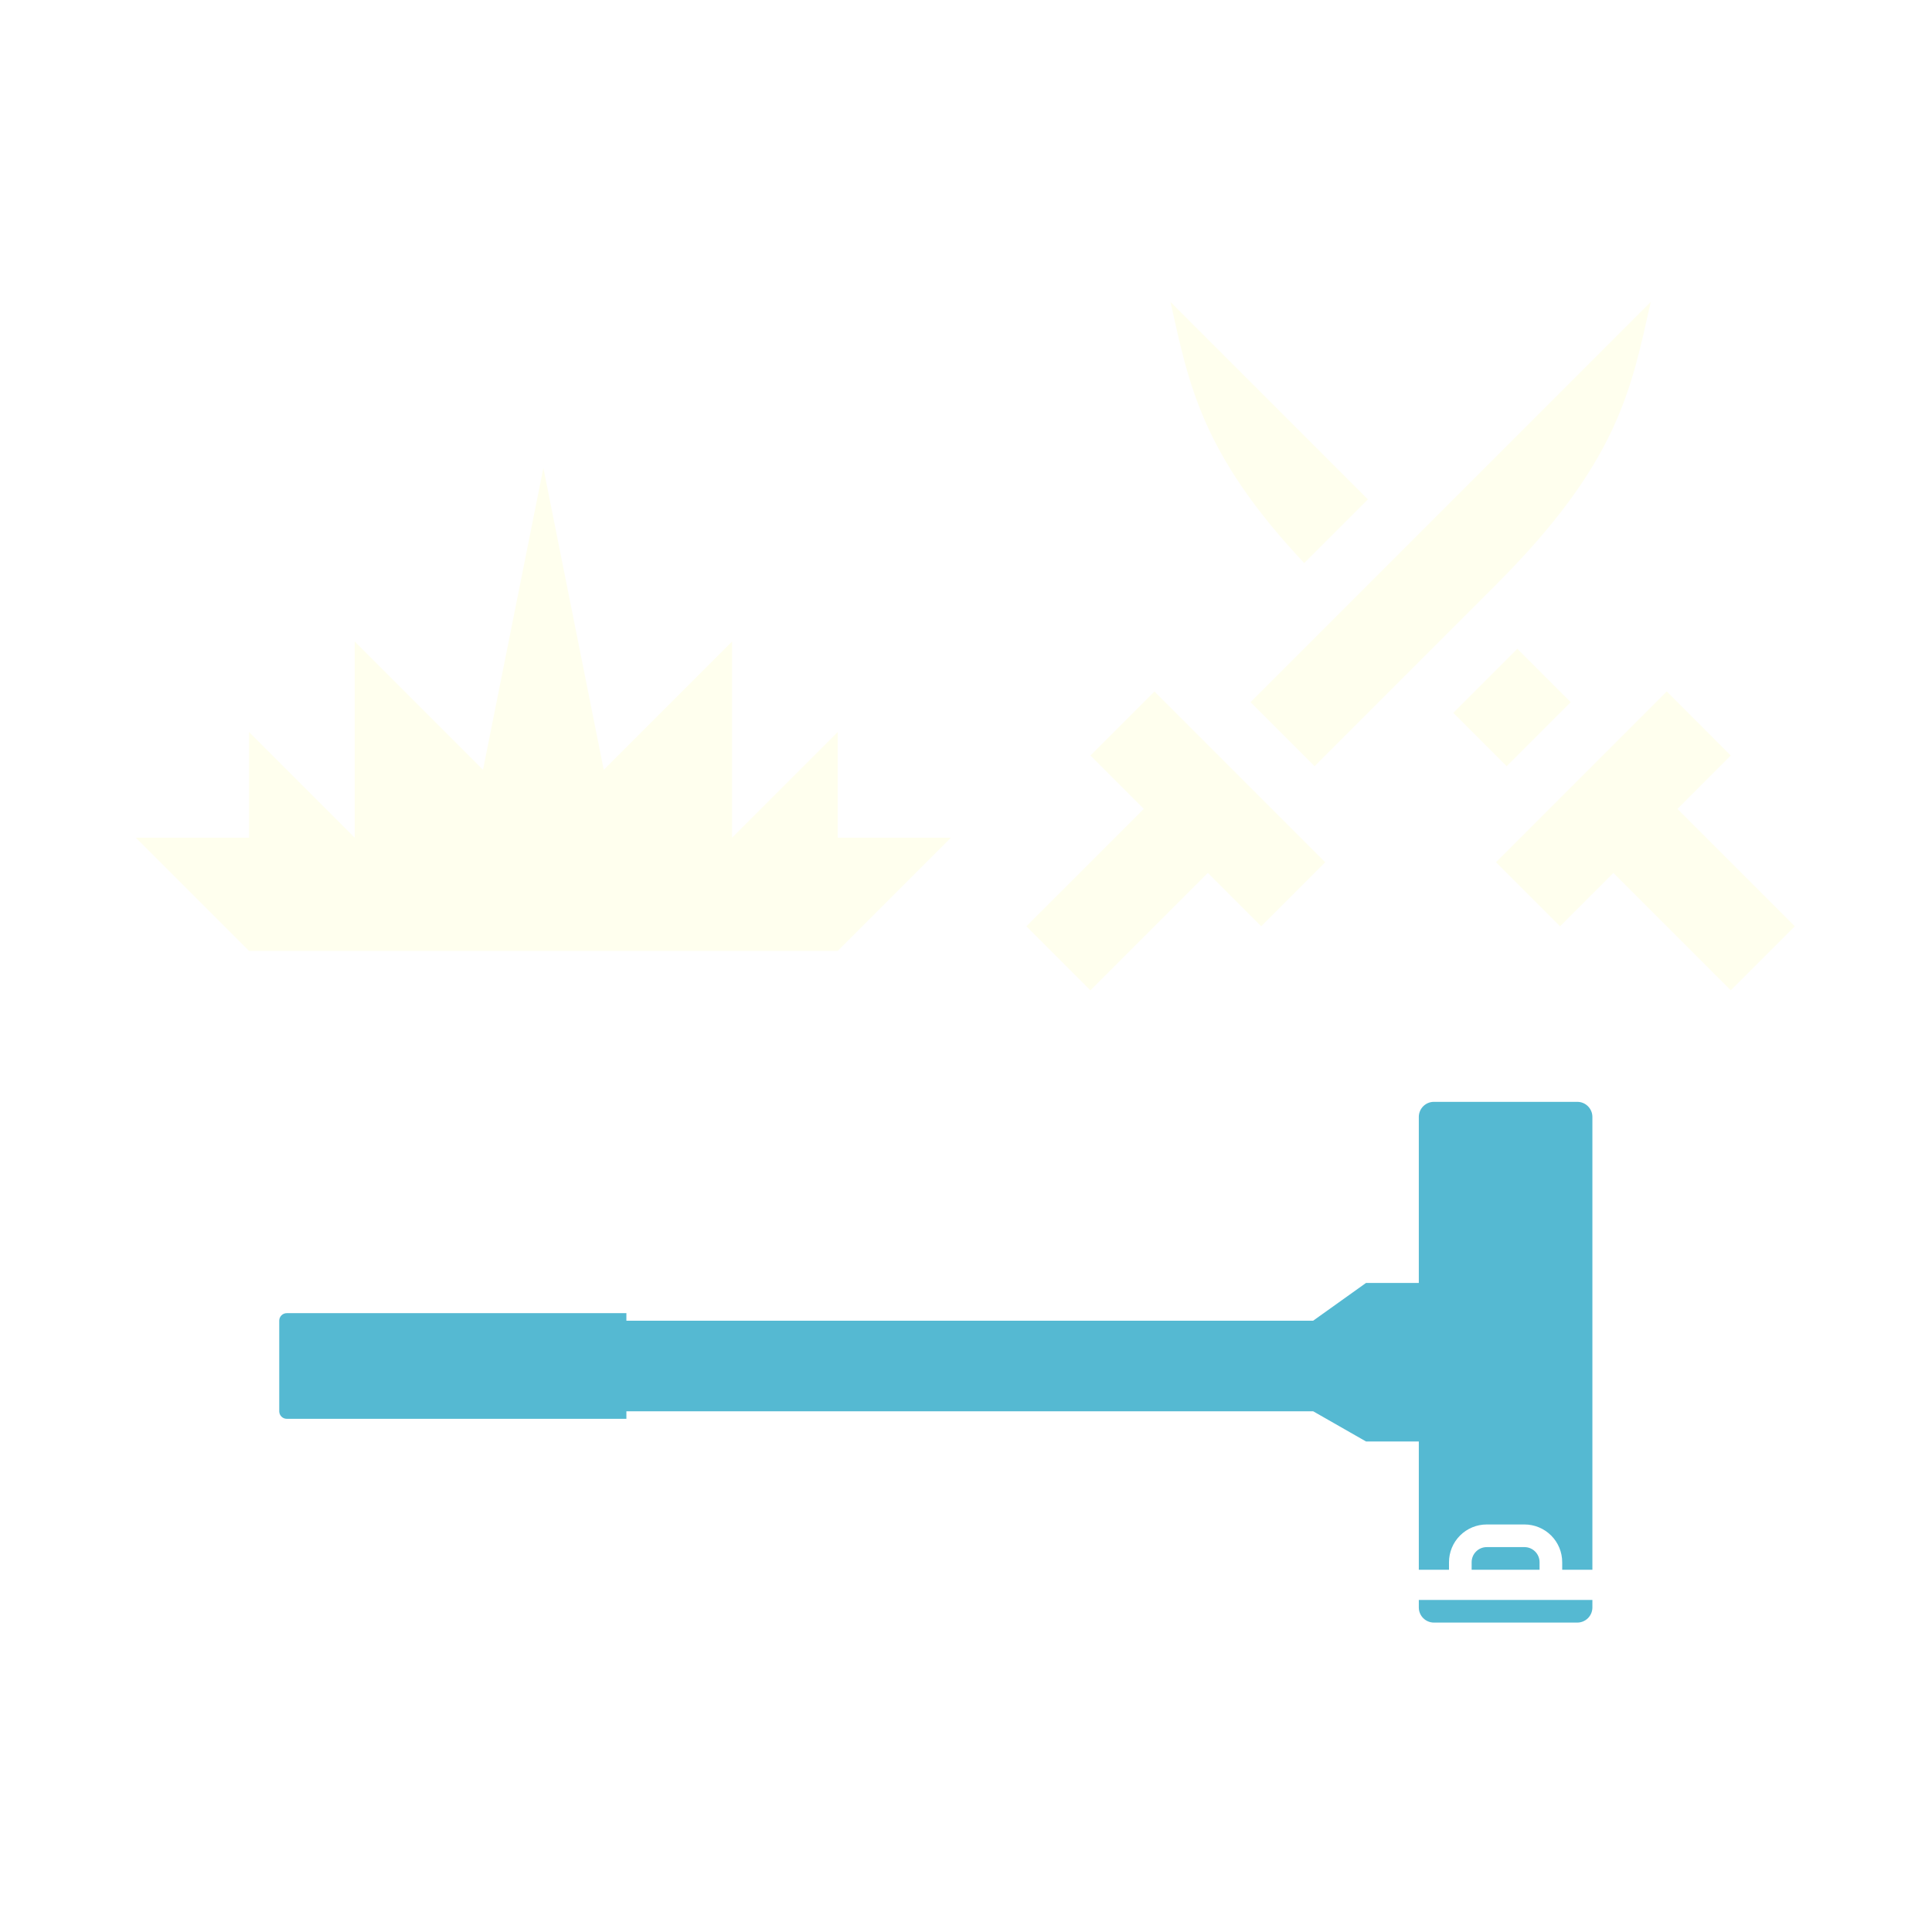
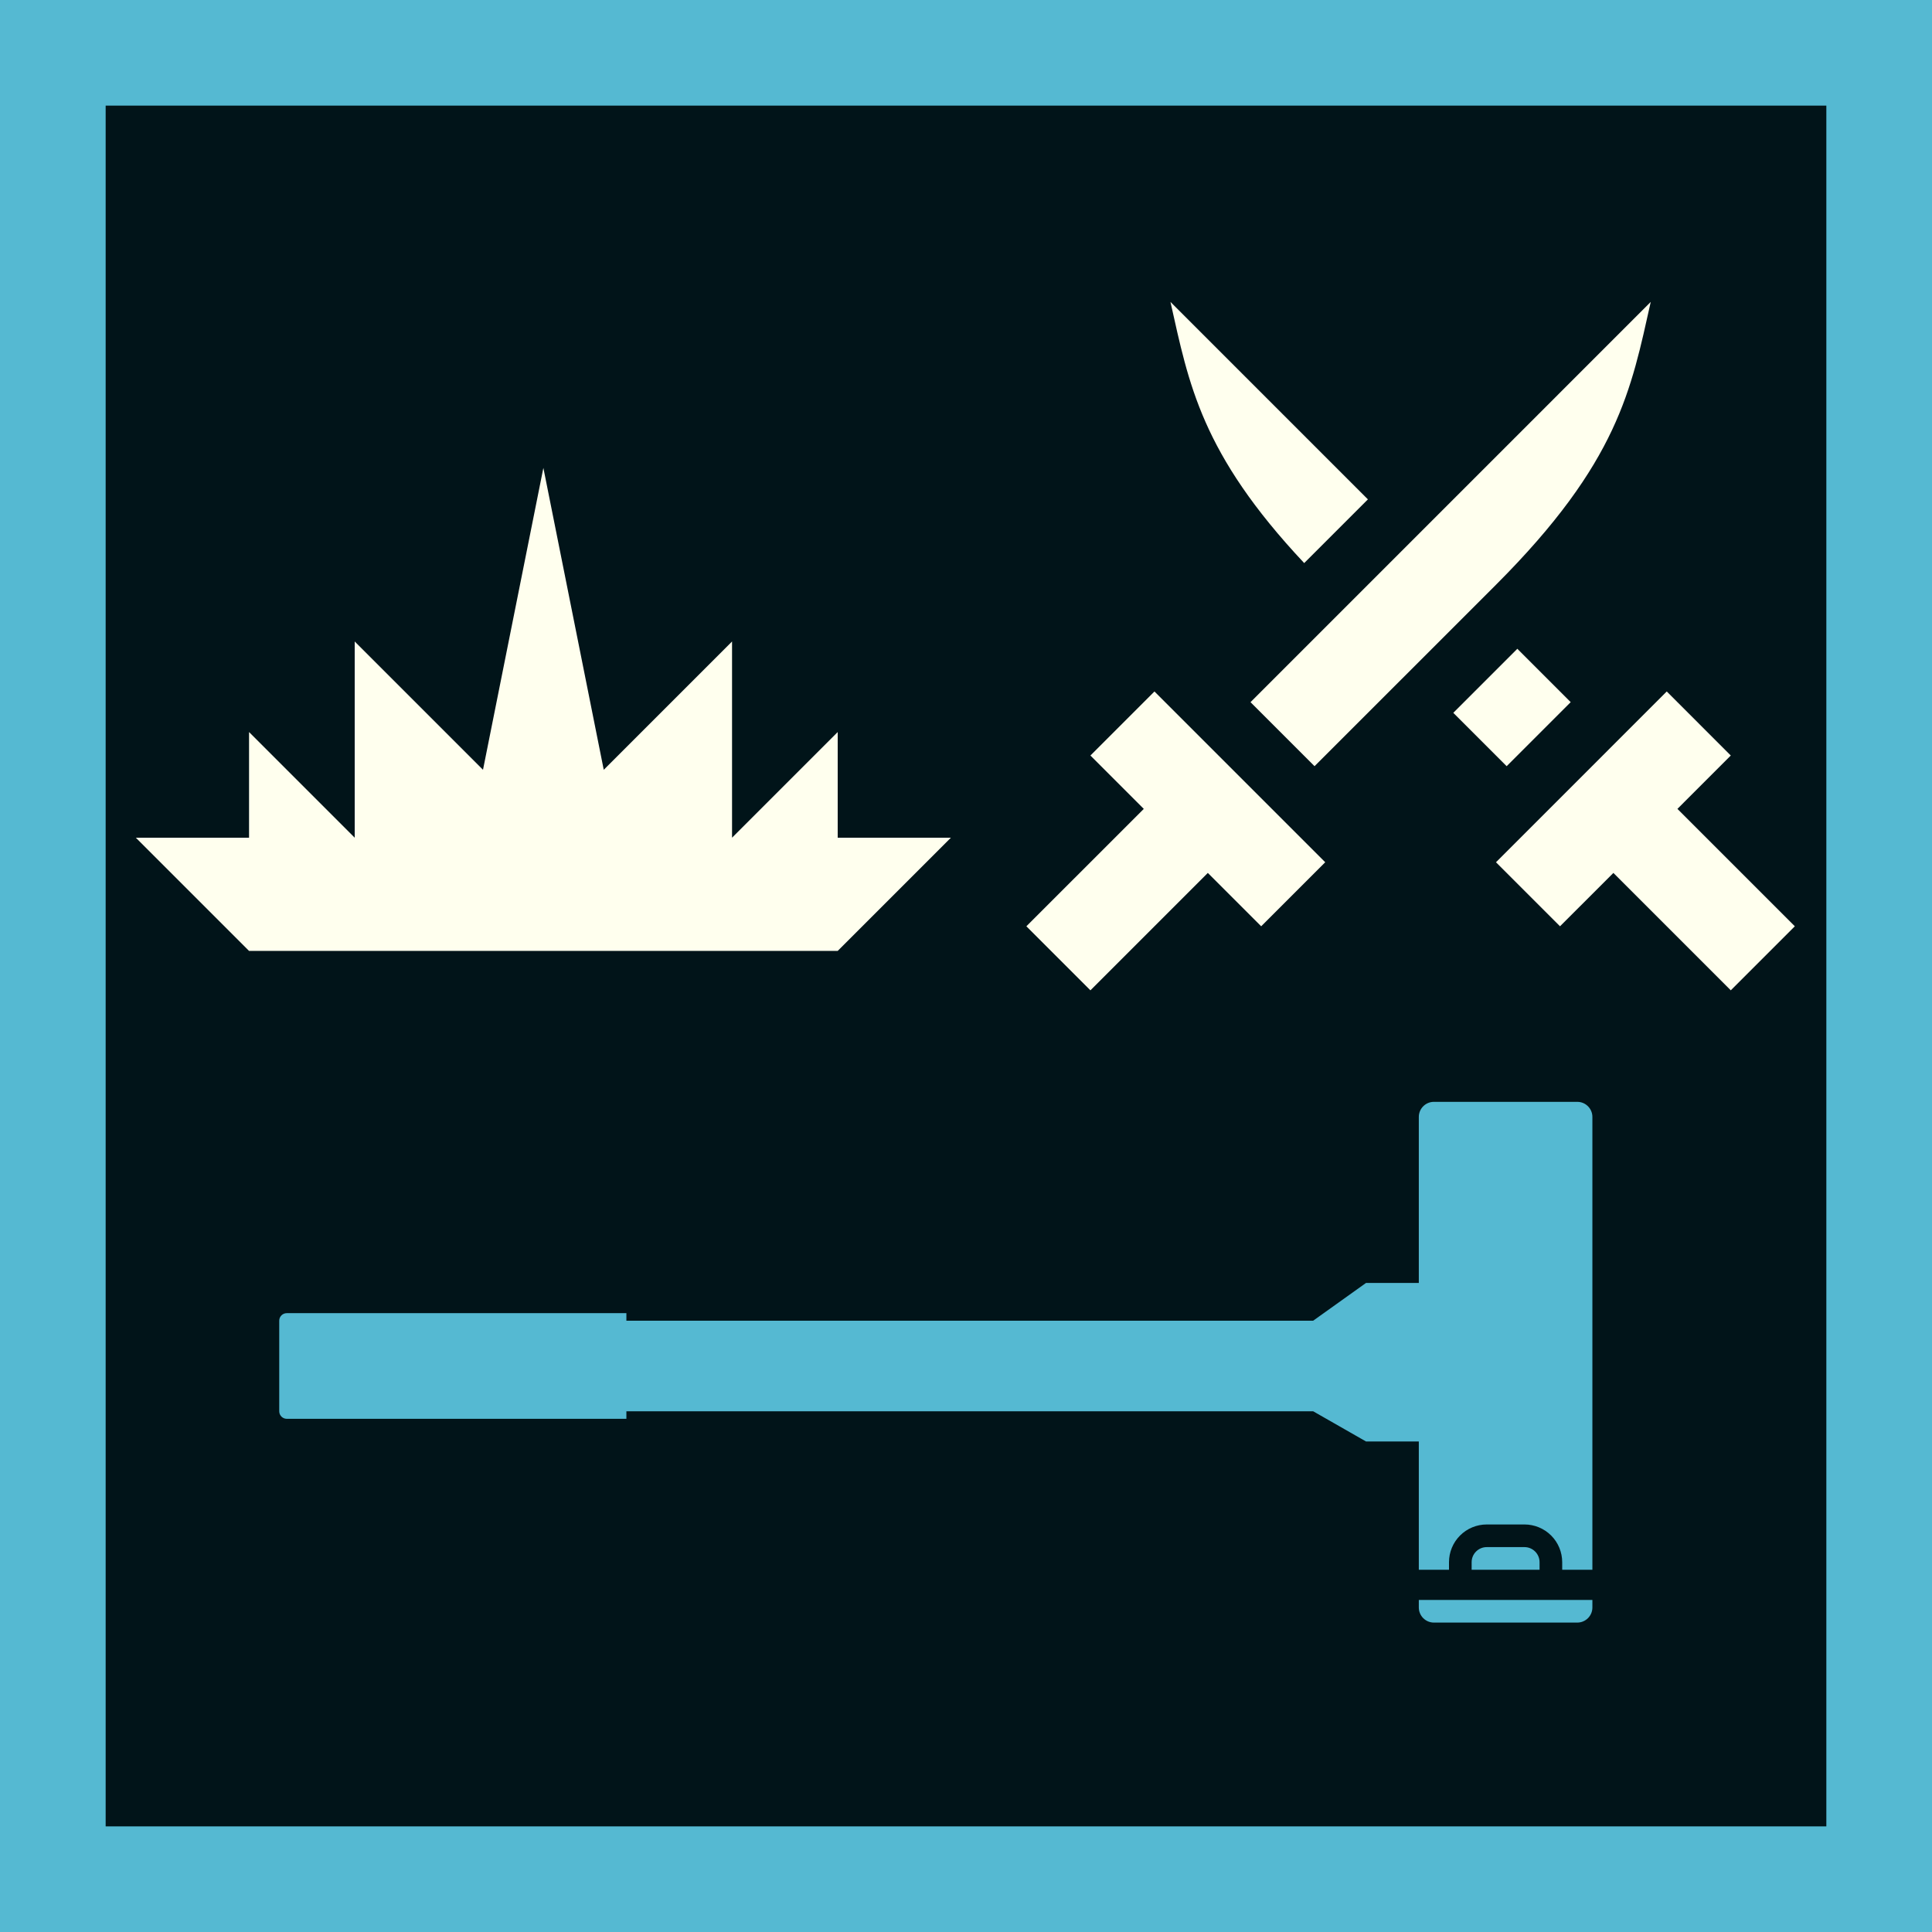
<svg xmlns="http://www.w3.org/2000/svg" viewBox="0 0 256 256" xml:space="preserve" style="fill-rule:evenodd;clip-rule:evenodd;stroke-linejoin:round;stroke-miterlimit:2">
-   <path style="fill:none" d="M276 306h256v256H276z" transform="translate(-276 -306)" />
-   <path d="M911 2209v1h-45a1 1 0 0 1-1-1v-12a1 1 0 0 1 1-1h45v1h91l7-5h7v-22a2 2 0 0 1 2-2h19a2 2 0 0 1 2 2v60h-4v-1a5 5 0 0 0-1.464-3.536A5 5 0 0 0 1030 2224h-5a5 5 0 0 0-3.536 1.464A5 5 0 0 0 1020 2229v1h-4v-17h-7l-7-4zm128 25v1a2 2 0 0 1-2 2h-19a2 2 0 0 1-2-2v-1zm-9-7a2 2 0 0 1 2 2v1h-9v-1a2 2 0 0 1 2-2z" style="fill:#55b9d2" transform="translate(-828 -2022)" />
-   <path d="m-3.855 2381.913-7.071-4.368 8.485-5.241 22.627 13.976-8.485 5.241-7.071-4.367-15.556 9.608-8.486-5.241zm46.669-18.343-24.042 14.849-8.485-5.241 53.033-32.756c-2.594 7.133-4.243 13.102-20.506 23.148m-16.971-6.988-8.442 5.214c-13.68-8.996-15.284-14.671-17.721-21.374zm11.314 17.469 8.485-5.241 7.071 4.368-8.485 5.241zm29.698 7.862 15.557 9.608-8.486 5.241-15.556-9.608-7.071 4.367-8.485-5.241 22.627-13.976 8.485 5.241z" style="fill:#ffe" transform="matrix(1 0 0 1.61905 155.412 -3749.255)" />
-   <path d="M939 2148h-78l-15-15h15v-14l14 14v-26l17 17 8-40 8 40 17-17v26l14-14v14h15z" style="fill:#ffe" transform="translate(-828 -2022)" />
+   <g transform="translate(-276 -306)">
+     <path style="fill:none" d="M276 306h256v256H276z" />
+     <clipPath id="a">
+       <path d="M276 306h256v256H276z" />
+     </clipPath>
+     <g clip-path="url(#a)">
+       <path style="fill:#011419" transform="translate(0 306)" d="M276 0h256v256H276z" />
+       <path d="M911 2209v1h-45a1 1 0 0 1-1-1v-12a1 1 0 0 1 1-1h45v1h91l7-5h7v-22a2 2 0 0 1 2-2h19a2 2 0 0 1 2 2v60h-4v-1a5 5 0 0 0-1.464-3.536A5 5 0 0 0 1030 2224h-5a5 5 0 0 0-3.536 1.464A5 5 0 0 0 1020 2229v1h-4v-17h-7l-7-4zm128 25v1a2 2 0 0 1-2 2h-19a2 2 0 0 1-2-2v-1zm-9-7a2 2 0 0 1 2 2v1h-9v-1a2 2 0 0 1 2-2z" style="fill:#55b9d2" transform="translate(-552 -1716)" />
+       <path d="m-3.855 2381.913-7.071-4.368 8.485-5.241 22.627 13.976-8.485 5.241-7.071-4.367-15.556 9.608-8.486-5.241zm46.669-18.343-24.042 14.849-8.485-5.241 53.033-32.756c-2.594 7.133-4.243 13.102-20.506 23.148m-16.971-6.988-8.442 5.214c-13.68-8.996-15.284-14.671-17.721-21.374zm11.314 17.469 8.485-5.241 7.071 4.368-8.485 5.241zm29.698 7.862 15.557 9.608-8.486 5.241-15.556-9.608-7.071 4.367-8.485-5.241 22.627-13.976 8.485 5.241z" style="fill:#ffe" transform="matrix(1 0 0 1.61905 431.412 -3443.255)" />
+       <path d="M939 2148h-78l-15-15h15v-14l14 14v-26l17 17 8-40 8 40 17-17v26l14-14v14h15z" style="fill:#ffe" transform="translate(-552 -1716)" />
+       <path d="M276 15V0h256v15zM518 .82H290v13.36h228z" style="fill:#55b9d2" transform="matrix(1 0 0 17.06667 0 306)" />
+     </g>
+   </g>
</svg>
